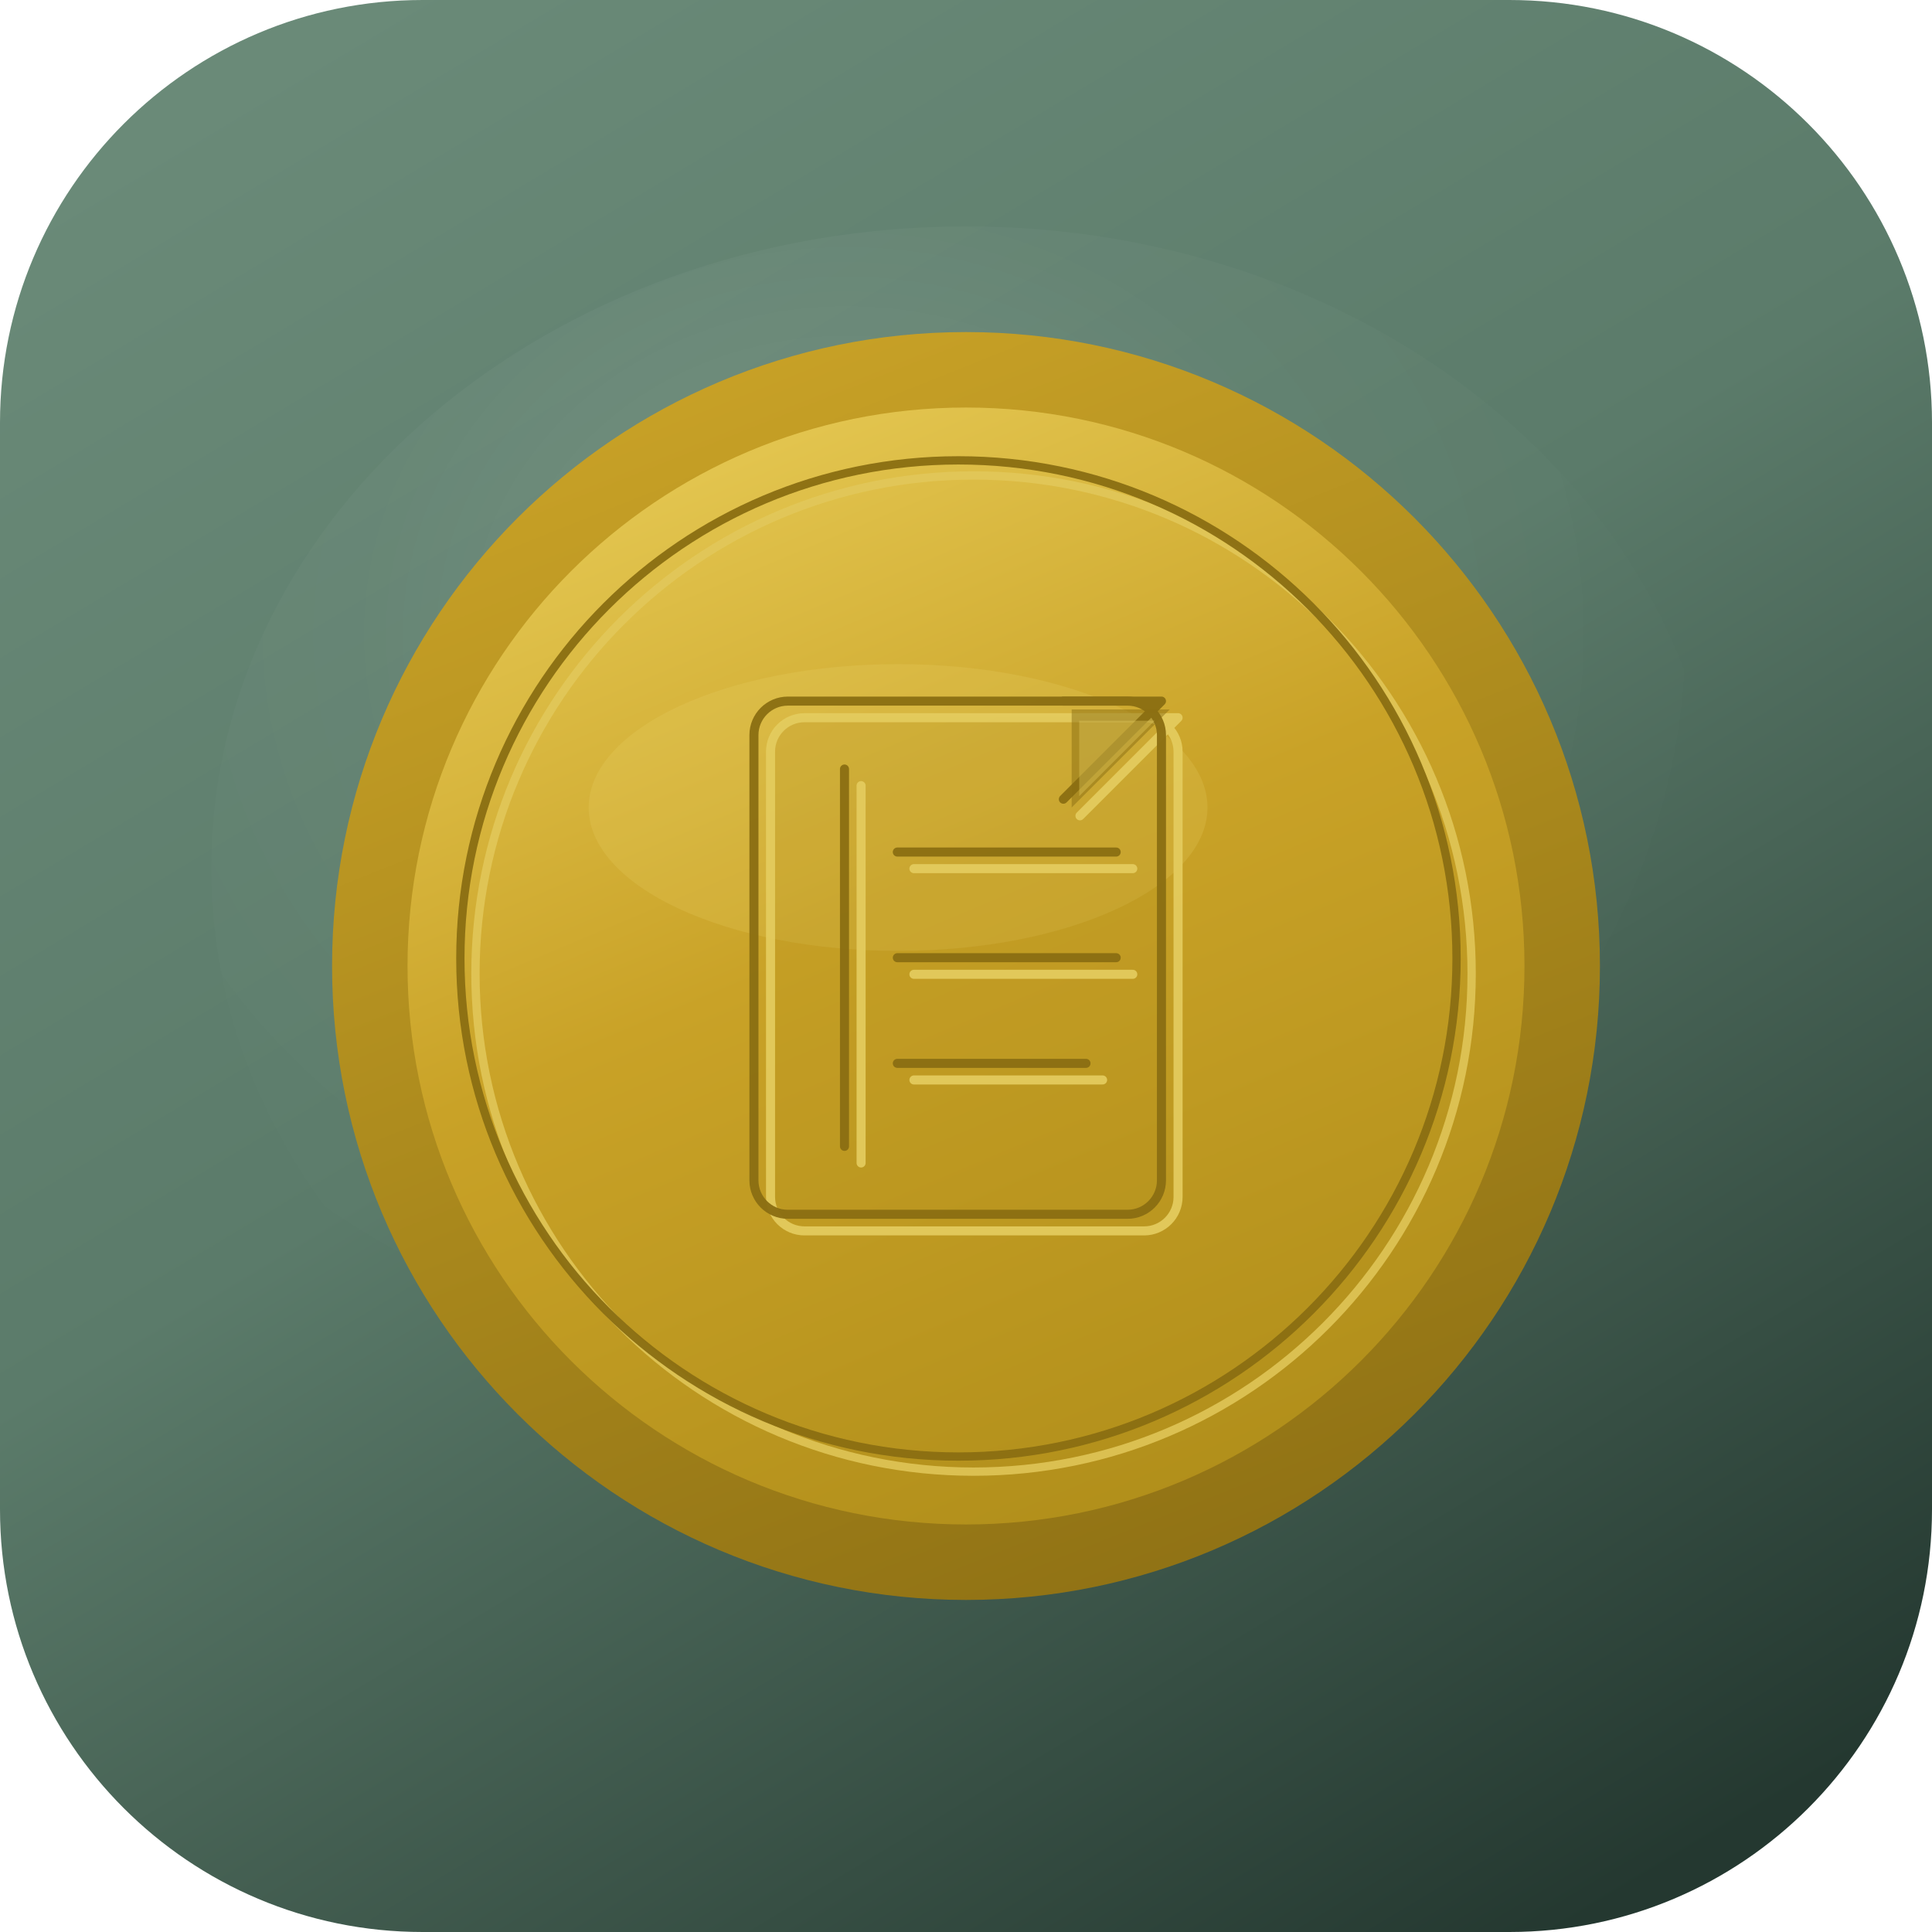
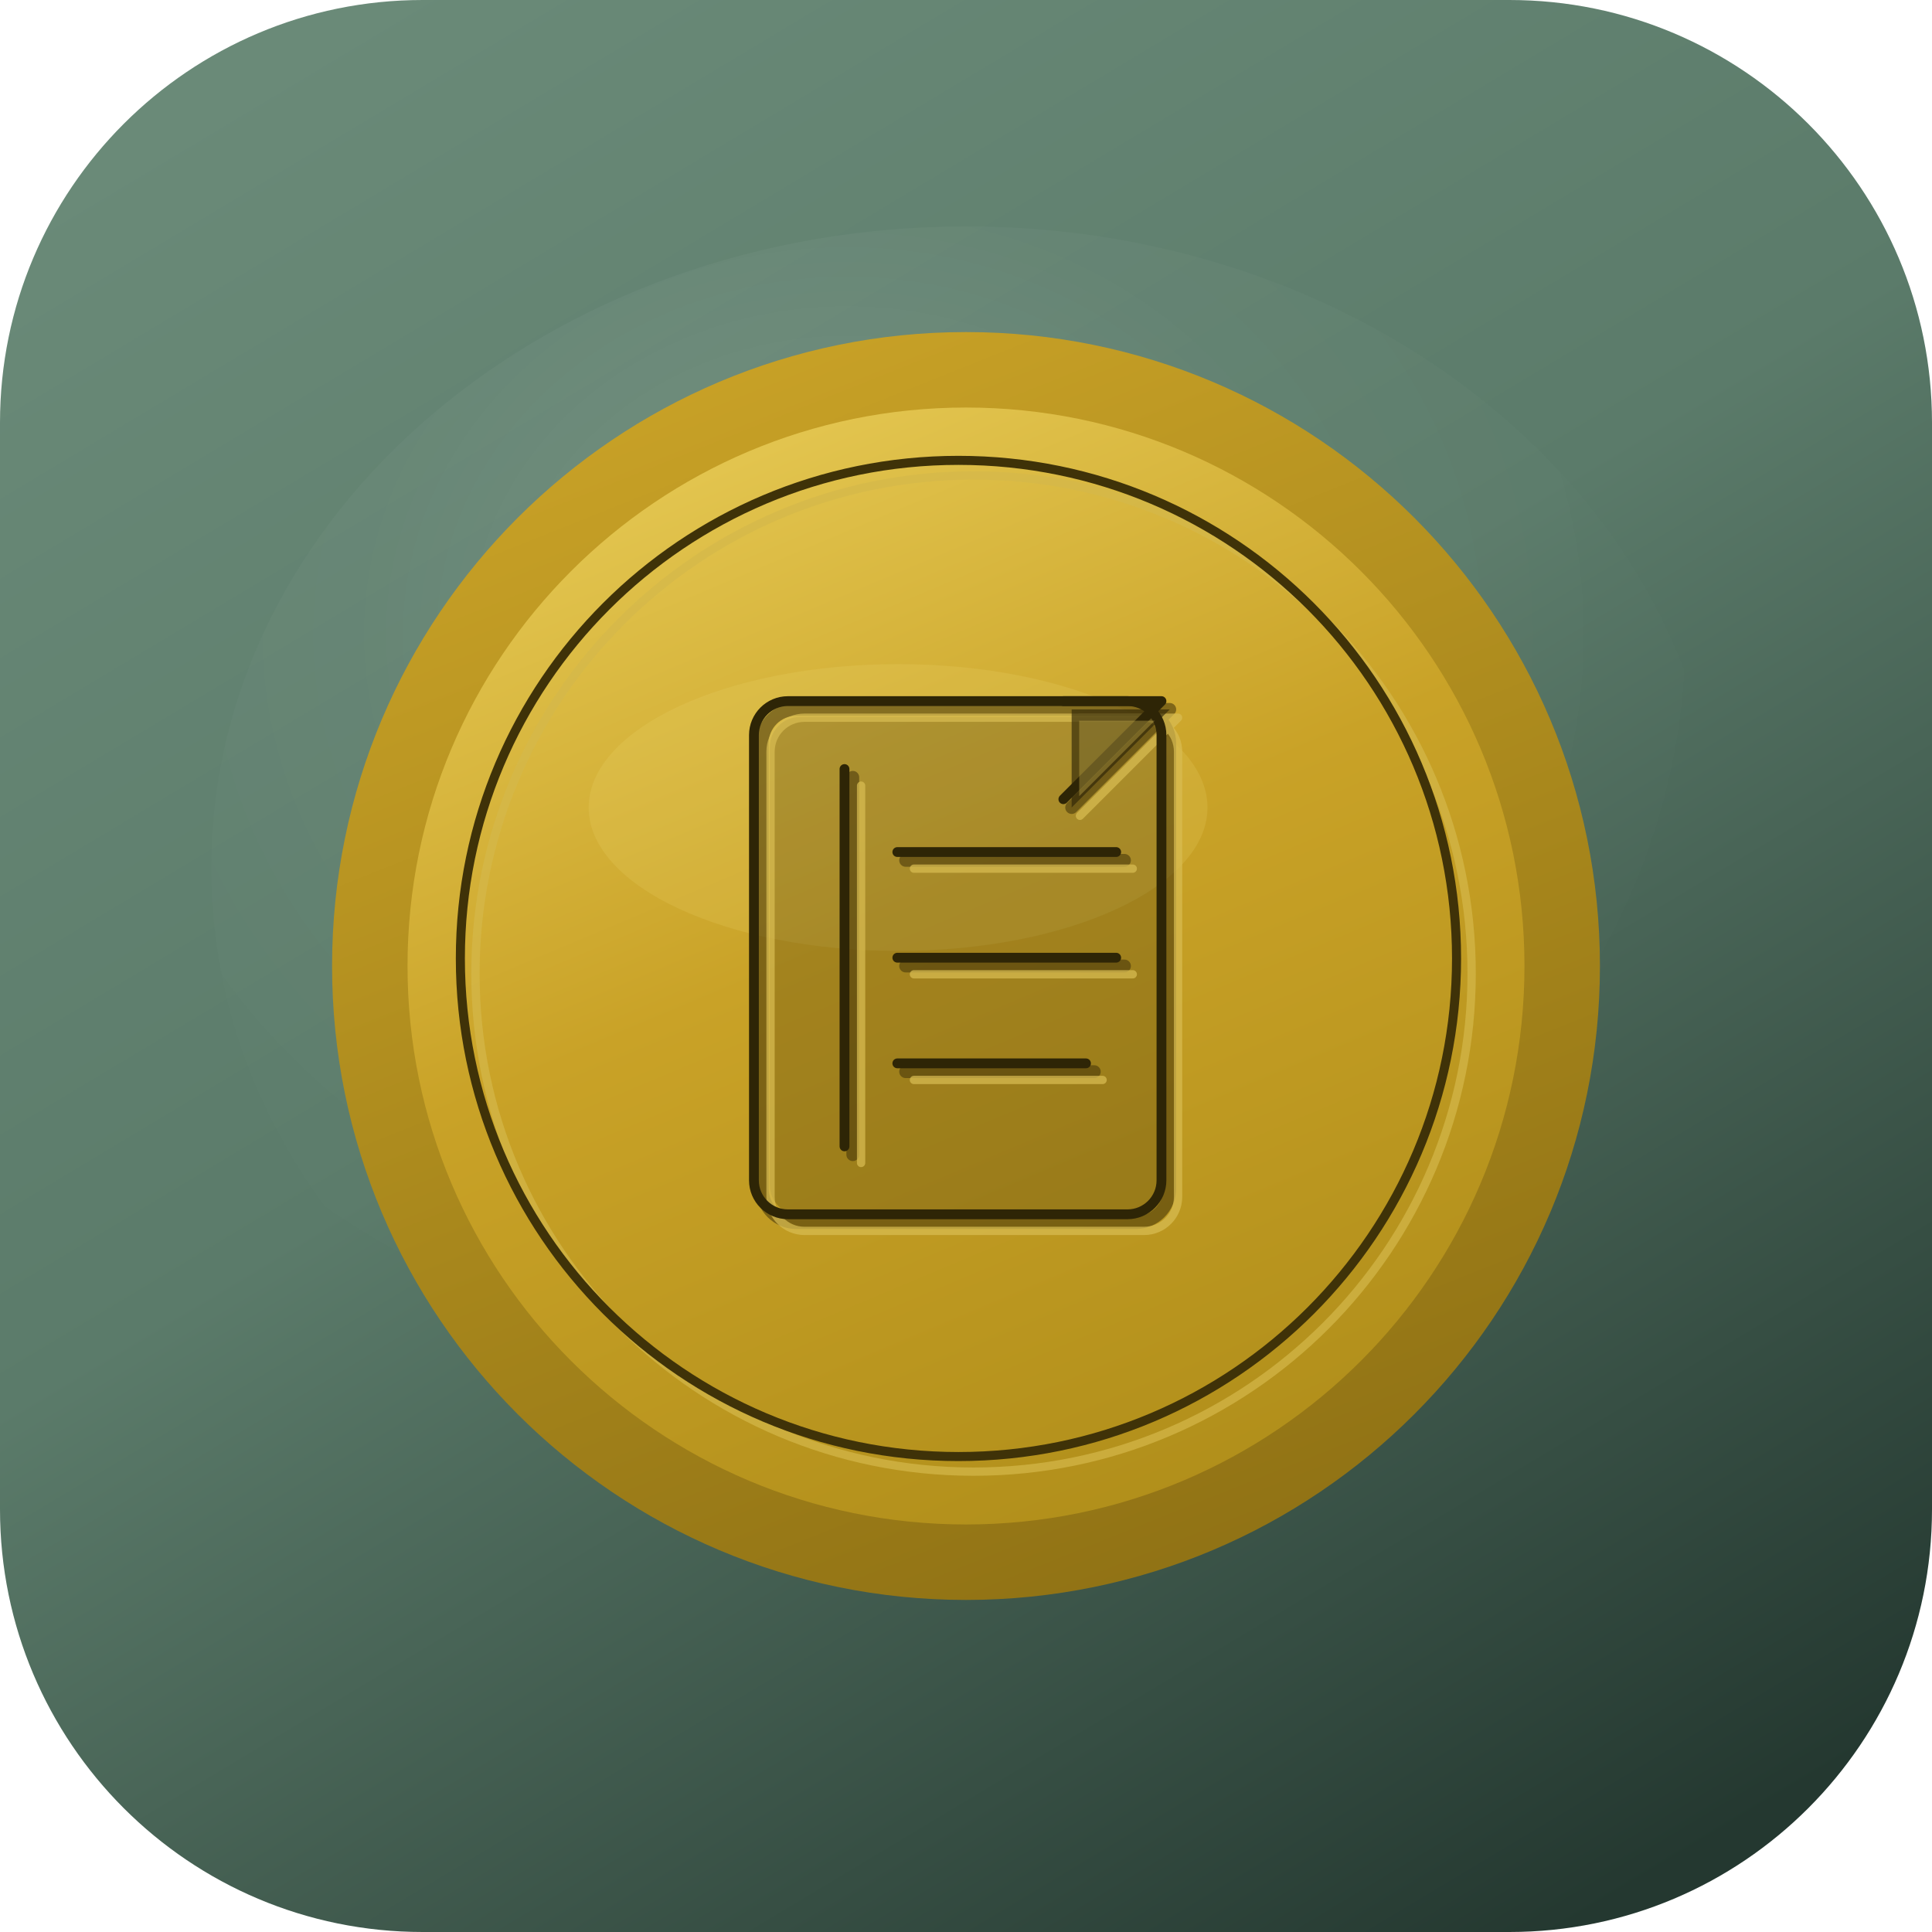
<svg xmlns="http://www.w3.org/2000/svg" width="512" height="512" viewBox="0 0 512 512" role="img" aria-label="PAL doubloon">
  <defs>
    <linearGradient id="bg" x1="0.2" y1="0" x2="0.8" y2="1">
      <stop offset="0%" stop-color="#6A8A78" />
      <stop offset="45%" stop-color="#5B7B6A" />
      <stop offset="100%" stop-color="#243830" />
    </linearGradient>
    <linearGradient id="gold" x1="0.3" y1="0.05" x2="0.7" y2="1">
      <stop offset="0%" stop-color="#E2C44E" />
      <stop offset="42%" stop-color="#C9A227" />
      <stop offset="100%" stop-color="#B08E1A" />
    </linearGradient>
    <linearGradient id="rim" x1="0.3" y1="0" x2="0.7" y2="1">
      <stop offset="0%" stop-color="#C9A227" />
      <stop offset="55%" stop-color="#A8871C" />
      <stop offset="100%" stop-color="#8F7114" />
    </linearGradient>
    <radialGradient id="spot" cx="0.42" cy="0.32" r="0.58">
      <stop offset="0%" stop-color="#FFFFFF" stop-opacity="0.14" />
      <stop offset="55%" stop-color="#FFFFFF" stop-opacity="0.03" />
      <stop offset="100%" stop-color="#FFFFFF" stop-opacity="0" />
    </radialGradient>
  </defs>
  <rect width="512" height="512" rx="112" fill="url(#bg)" />
  <ellipse cx="256" cy="230" rx="200" ry="170" fill="url(#spot)" />
  <g transform="translate(256 256)">
    <circle r="168" fill="url(#rim)" />
    <circle r="148" fill="url(#gold)" />
    <ellipse cx="-18" cy="-42" rx="82" ry="38" fill="#F0DC78" opacity="0.16" />
    <g fill="none">
-       <circle r="132" stroke="#E2C85A" stroke-width="2.2" transform="translate(2 2)" opacity="0.85" />
-       <circle r="132" stroke="#8A6E12" stroke-width="2.2" transform="translate(-2 -2)" opacity="0.95" />
+       <circle r="132" stroke="#D4B84A" stroke-width="2.2" transform="translate(2 2)" opacity="0.7" />
+       <circle r="132" stroke="#3F3208" stroke-width="2.4" transform="translate(-2 -2)" opacity="1" />
    </g>
-     <rect x="-52" y="-66" width="104" height="132" rx="8" fill="#B08E1A" opacity="0.2" />
+     <rect x="-52" y="-66" width="104" height="132" rx="8" fill="#3F3208" opacity="0.28" />
    <g fill="none" stroke-linecap="round" stroke-linejoin="round">
-       <g transform="translate(2.2 2.2)" stroke="#E4CC5E" stroke-width="2.4" opacity="0.92">
+       <g stroke="#3F3208" stroke-width="3.4" opacity="0.55">
        <rect x="-54" y="-68" width="108" height="136" rx="9" />
        <path d="M28 -68 L54 -68 L28 -42" />
        <path d="M-30 -50 V50" />
        <path d="M-16 -28 H42" />
        <path d="M-16 0 H42" />
        <path d="M-16 28 H34" />
      </g>
-       <g transform="translate(-2.2 -2.2)" stroke="#8A6E12" stroke-width="2.4" opacity="0.95">
+       <g transform="translate(2.2 2.2)" stroke="#D8BC52" stroke-width="2.2" opacity="0.72">
+         <rect x="-54" y="-68" width="108" height="136" rx="9" />
+         <path d="M28 -68 L54 -68 L28 -42" />
+         <path d="M-30 -50 V50" />
+         <path d="M-16 -28 H42" />
+         <path d="M-16 0 H42" />
+         <path d="M-16 28 H34" />
+       </g>
+       <g transform="translate(-2.2 -2.2)" stroke="#2E2506" stroke-width="2.6" opacity="1">
        <rect x="-54" y="-68" width="108" height="136" rx="9" />
        <path d="M28 -68 L54 -68 L28 -42" />
        <path d="M-30 -50 V50" />
        <path d="M-16 -28 H42" />
        <path d="M-16 0 H42" />
        <path d="M-16 28 H34" />
      </g>
    </g>
-     <path d="M28 -68 L54 -68 L28 -42 Z" fill="#8A6E12" opacity="0.5" />
-     <path d="M30 -65 L50 -65 L30 -45 Z" fill="#E2C85A" opacity="0.4" />
+     <path d="M28 -68 L54 -68 L28 -42 Z" fill="#2E2506" opacity="0.65" />
+     <path d="M30 -65 L50 -65 L30 -45 Z" fill="#D8BC52" opacity="0.35" />
  </g>
</svg>
